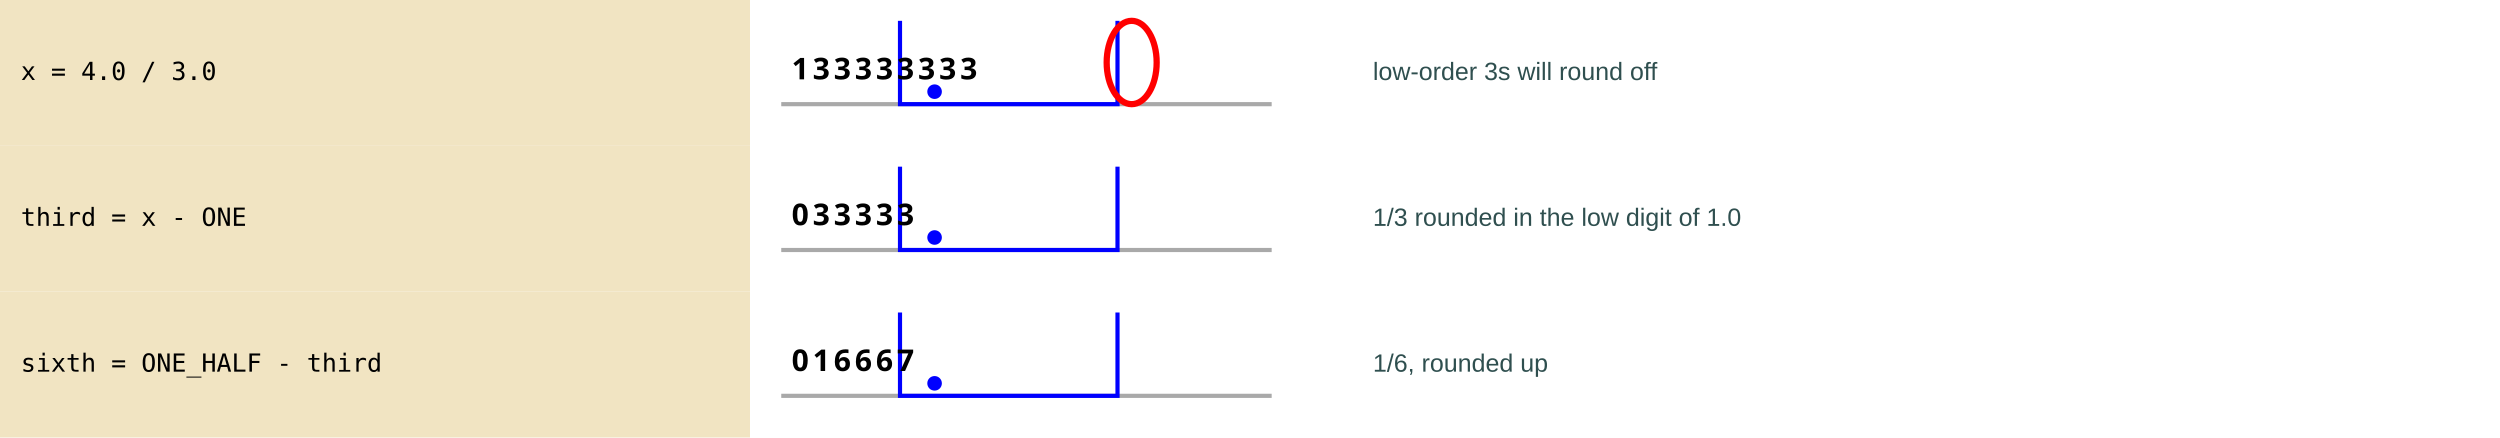
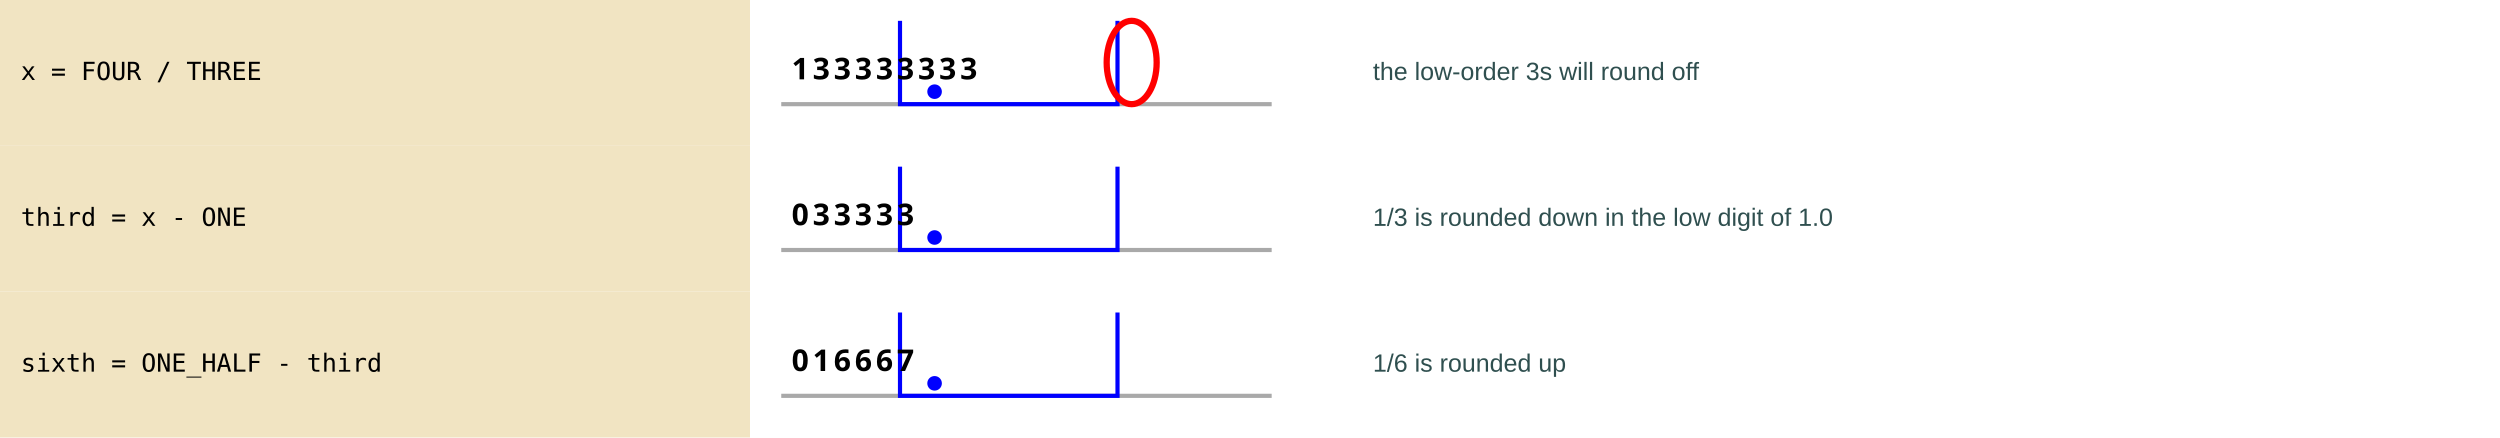
<svg xmlns="http://www.w3.org/2000/svg" viewBox="0 0 1200 210">
  <style>
.diag-py-rect {fill: rgba(241, 228, 194, 1.0); stroke: none;}
.diag-num-rect { fill: none; stroke: none; }
.diag-rem-rect { fill: none; stroke: none; }
.diag-num-line { stroke-width: 2; stroke: darkgray; }
.diag-num-path { stroke-width: 2; stroke: blue; fill: none; }
.diag-num-dot { stroke-width: 1; stroke: blue; fill: blue; }
.diag-num-elps { stroke-width: 3; stroke: red; fill: none; }
.diag-py { font-family: "Roboto Mono", monospace; font-size: 1em; white-space: pre; dominant-baseline: middle; fill: black; }
.diag-num-bin { font-family: "Roboto Mono"; font-size: 1.2em; letter-spacing: 0.13em; dominant-baseline: middle; fill: black; }
.diag-num-oct { font-family: "Roboto Mono"; font-size: 1.2em; font-style: italic; letter-spacing: 0.13em; dominant-baseline: middle; fill: black; }
.diag-num-dec { font-family: "Roboto Mono"; font-size: 1.2em; font-weight: bolder; letter-spacing: 0.13em; dominant-baseline: middle; fill: black; }
.diag-num-hex { font-family: "Roboto Mono"; font-size: 1.2em; font-style: italic; font-weight: bolder; letter-spacing: 0.13em; dominant-baseline: middle; fill: black; }
.diag-rem { font-family: Arial; font-size: 1em; dominant-baseline: middle; fill: darkslategray; }
</style>
  <g transform="translate(0,0)">
    <rect class="diag-py-rect" width="360" height="70" />
    <text class="diag-py" x="10" y="35">
- x = 4.0 / 3.0
+ x = FOUR / THREE
</text>
  </g>
  <g transform="translate(360,0)">
    <rect class="diag-num-rect" width="289" height="70" />
    <line class="diag-num-line" x1="15" y1="50" x2="250.4" y2="50" />
    <path class="diag-num-path" d="M 72 10 L 72 50 L 176.4 50 L 176.4 10" />
    <circle class="diag-num-dot" cx="88.6" cy="44" r="3.0" />
    <ellipse class="diag-num-elps" cx="183.2" cy="30" rx="12" ry="20" />
    <text class="diag-num-dec" x="20" y="33">
   133333333
</text>
  </g>
  <g transform="translate(649,0)">
    <rect class="diag-rem-rect" width="551" height="70" />
    <text class="diag-rem" x="10" y="35">
- low-order 3s will round off
+ the low-order 3s will round off
</text>
  </g>
  <g transform="translate(0,70)">
    <rect class="diag-py-rect" width="360" height="70" />
    <text class="diag-py" x="10" y="35">
third = x - ONE
</text>
  </g>
  <g transform="translate(360,70)">
    <rect class="diag-num-rect" width="289" height="70" />
    <line class="diag-num-line" x1="15" y1="50" x2="250.4" y2="50" />
    <path class="diag-num-path" d="M 72 10 L 72 50 L 176.4 50 L 176.4 10" />
    <circle class="diag-num-dot" cx="88.6" cy="44" r="3.0" />
    <text class="diag-num-dec" x="20" y="33">
   033333
</text>
  </g>
  <g transform="translate(649,70)">
    <rect class="diag-rem-rect" width="551" height="70" />
    <text class="diag-rem" x="10" y="35">
- 1/3 rounded in the low digit of 1.0
+ 1/3 is rounded down in the low digit of 1.0
</text>
  </g>
  <g transform="translate(0,140)">
    <rect class="diag-py-rect" width="360" height="70" />
    <text class="diag-py" x="10" y="35">
sixth = ONE_HALF - third
</text>
  </g>
  <g transform="translate(360,140)">
    <rect class="diag-num-rect" width="289" height="70" />
    <line class="diag-num-line" x1="15" y1="50" x2="250.4" y2="50" />
    <path class="diag-num-path" d="M 72 10 L 72 50 L 176.4 50 L 176.4 10" />
    <circle class="diag-num-dot" cx="88.6" cy="44" r="3.0" />
    <text class="diag-num-dec" x="20" y="33">
   016667
</text>
  </g>
  <g transform="translate(649,140)">
    <rect class="diag-rem-rect" width="551" height="70" />
    <text class="diag-rem" x="10" y="35">
- 1/6, rounded up
+ 1/6 is rounded up
</text>
  </g>
</svg>
